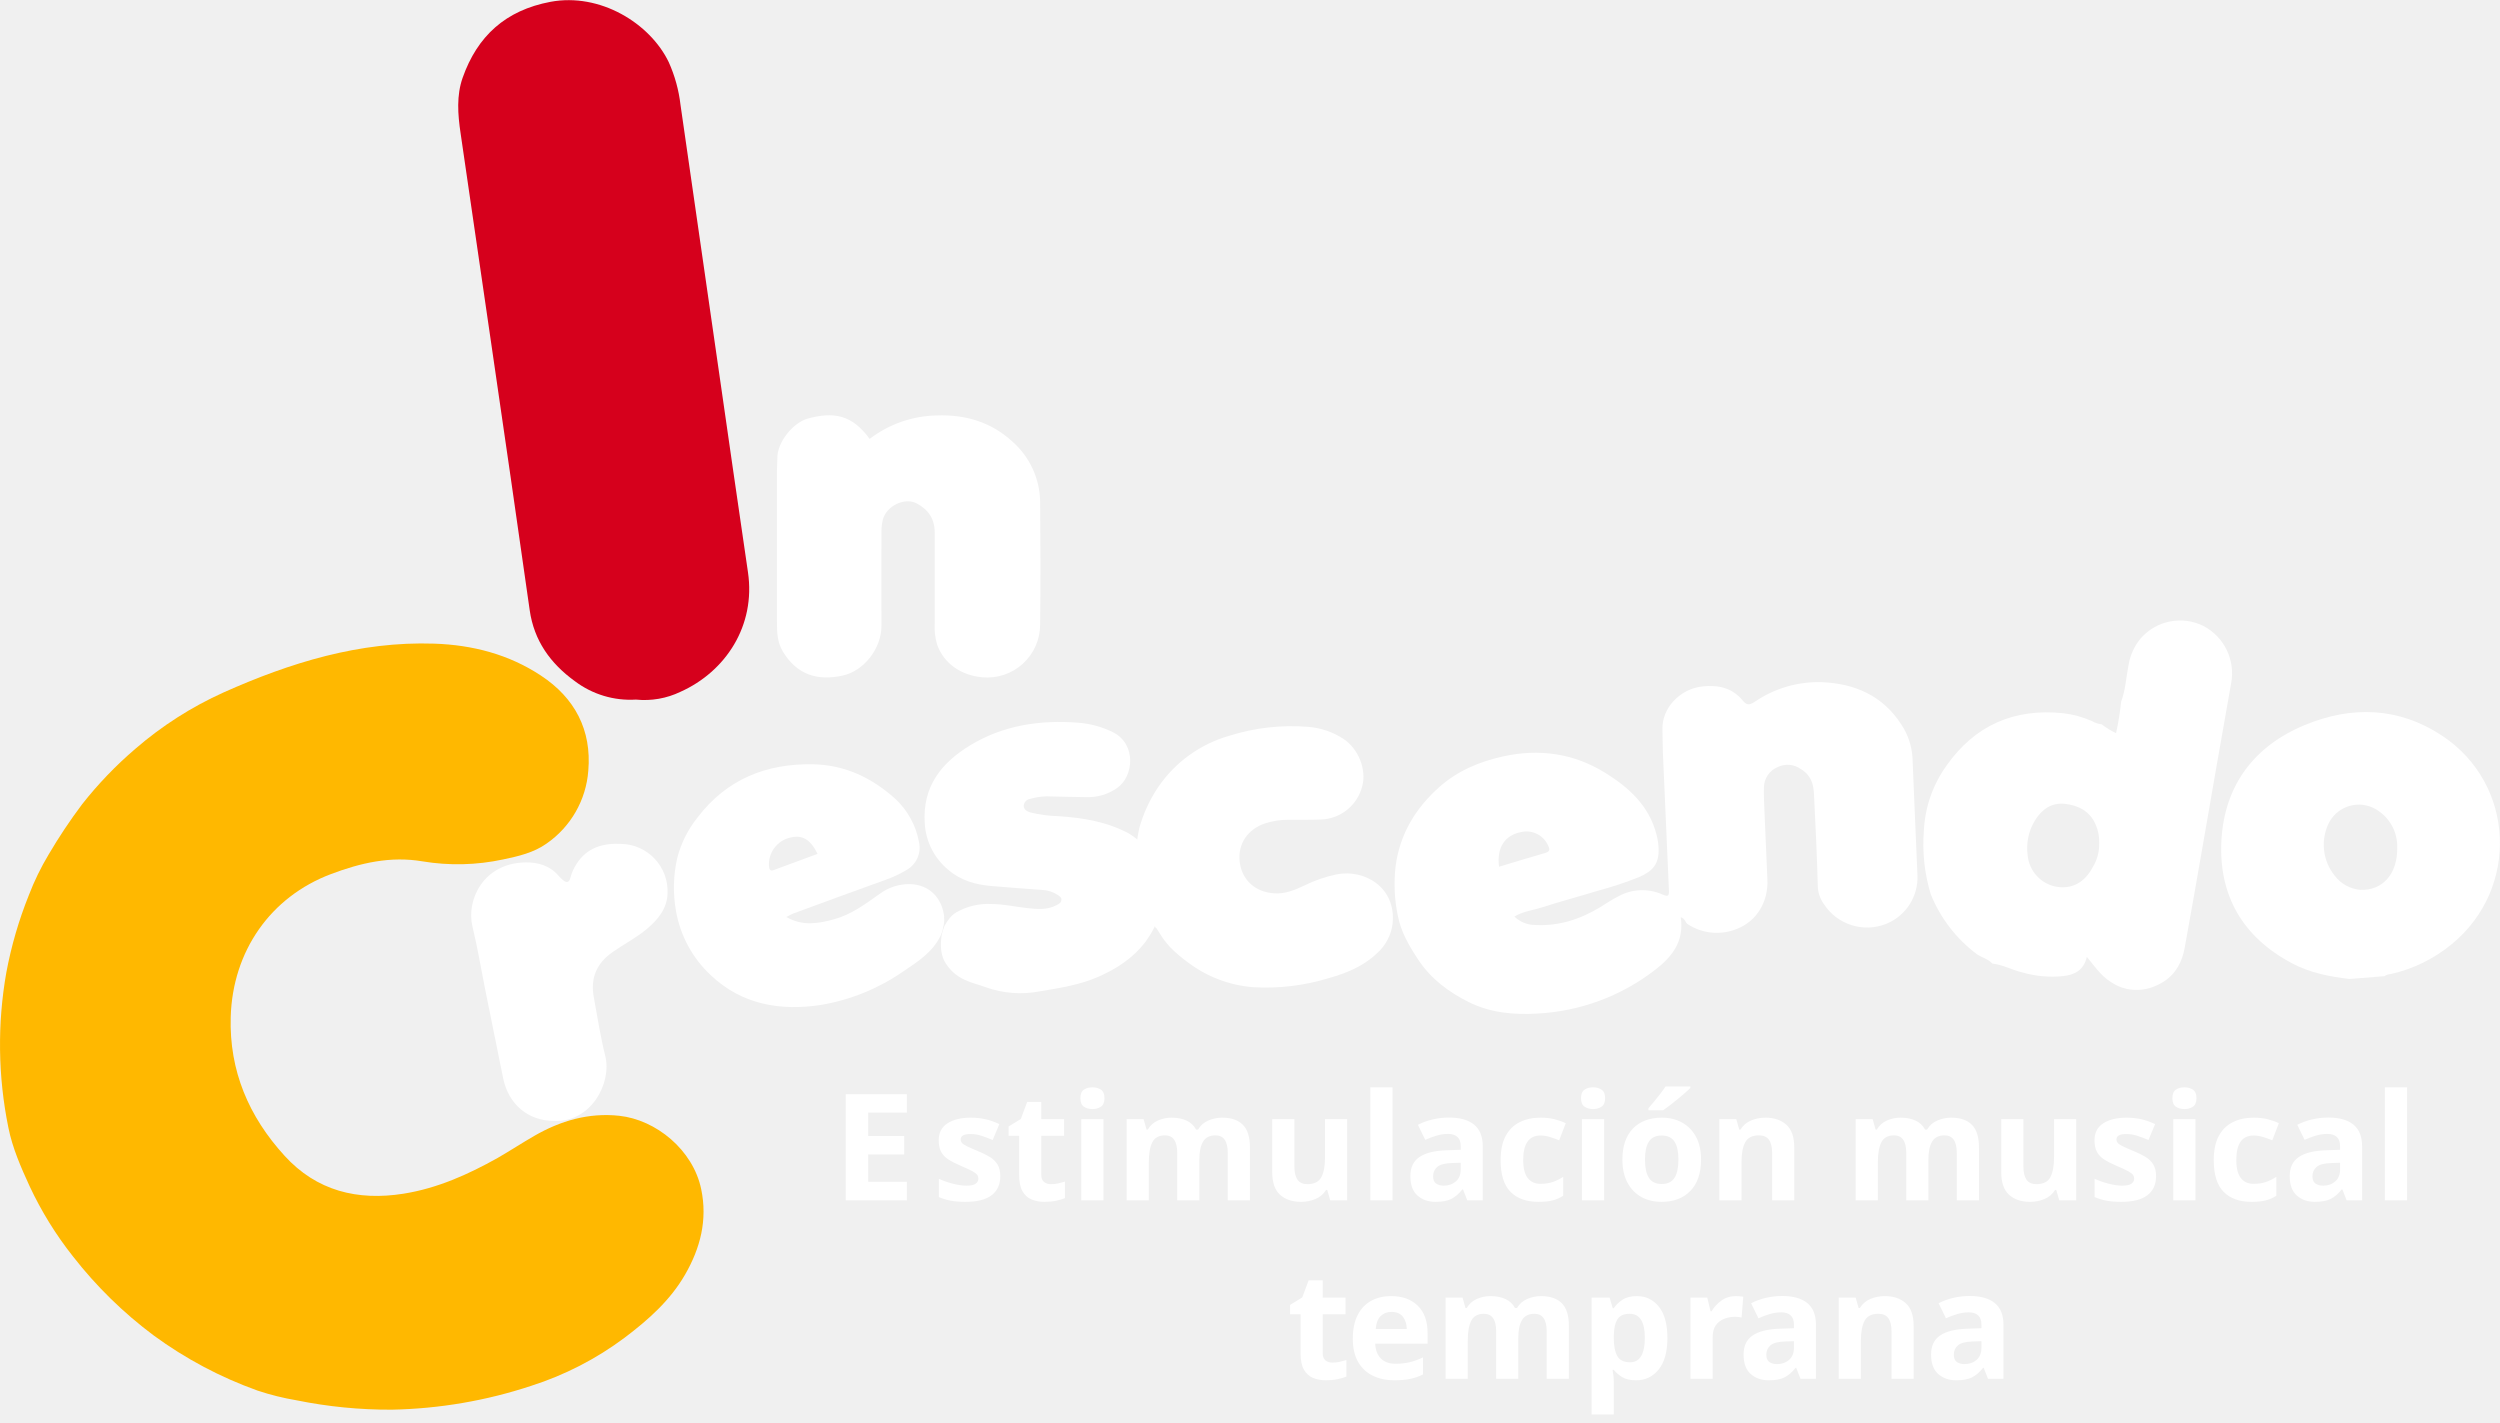
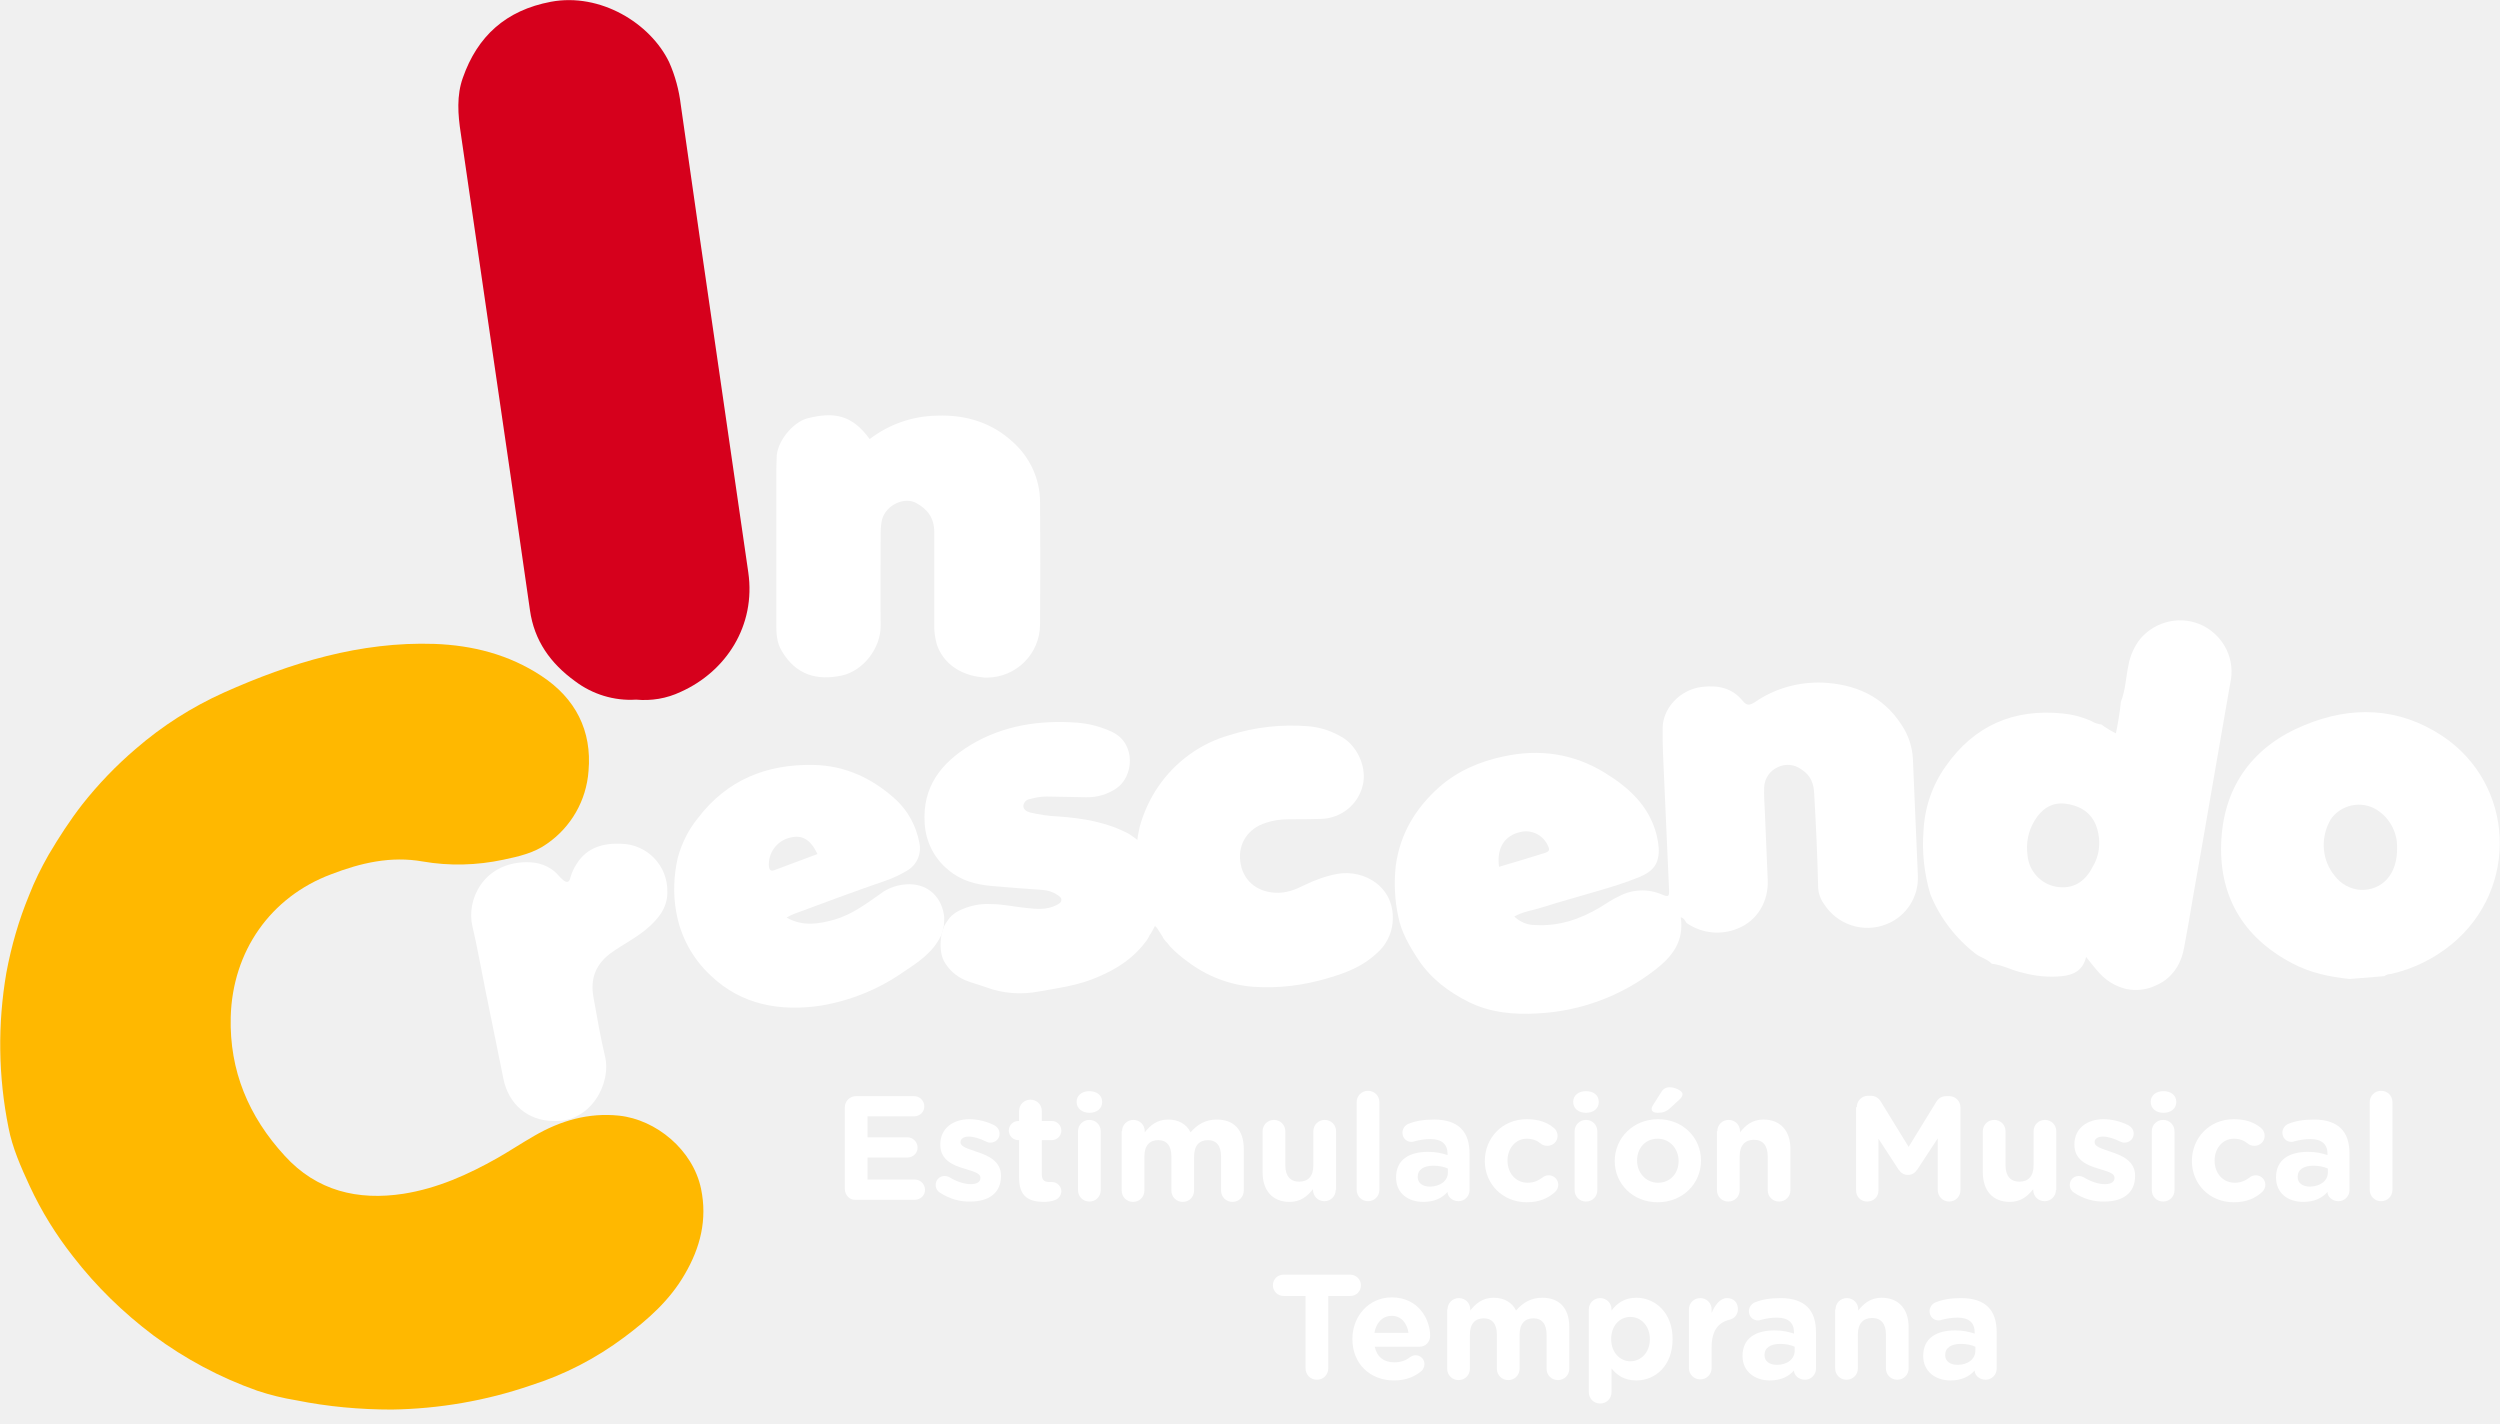
- <svg xmlns="http://www.w3.org/2000/svg" viewBox="0 0 704.31 400.88">
-   <defs>
-     <style>.cls-1{font-size:41.89px;font-family:GothamRounded-Bold, Gotham Rounded;font-weight:700;}.cls-1,.cls-5{fill:#fff;}.cls-2{letter-spacing:-0.01em;}.cls-3{letter-spacing:-0.02em;}.cls-4{letter-spacing:-0.02em;}.cls-6{fill:#d6001c;}.cls-7{fill:#ffb800;}</style>
-   </defs>
-   <g id="Capa_2" data-name="Capa 2">
-     <g id="Capa_1-2" data-name="Capa 1">
-       <text class="cls-1" transform="translate(234.5 338.17)">E<tspan class="cls-2" x="28.07" y="0">s</tspan>
-         <tspan x="48.68" y="0">timulación musical </tspan>
-         <tspan class="cls-3" x="127.97" y="50.27">t</tspan>
-         <tspan x="144.73" y="50.27">emp</tspan>
-         <tspan class="cls-4" x="238.48" y="50.27">r</tspan>
-         <tspan x="254.94" y="50.27">ana</tspan>
-       </text>
-       <path class="cls-5" d="M392.33,260.2a13.31,13.31,0,0,1-4.48,8.43c-3.83,3.64-8.59,5.55-13.53,6.94a60.5,60.5,0,0,1-21.25,2.55,35,35,0,0,1-18.41-7,38.31,38.31,0,0,1-5-4.27h0a.81.81,0,0,1-.09-.1l-.34-.39c-.24-.28-.51-.58-.77-.92-.13-.17-.26-.34-.41-.52,0,0,0,0,0,0a3.27,3.27,0,0,1-.28-.37c-.08-.12-.17-.24-.25-.37-.58-.86-1.12-1.74-1.8-2.79,0,0-.05,0-.08.07a37.28,37.28,0,0,1-4.7-28,.25.25,0,0,1,0-.08h0a39.6,39.6,0,0,1,5.33-11.61,36.26,36.26,0,0,1,20.06-14.49,58.17,58.17,0,0,1,22.19-2.51,21.14,21.14,0,0,1,10,3.42c4.24,2.82,6.5,8.66,5.26,13.28a12.42,12.42,0,0,1-11.63,9.41c-3.05.12-6.12.06-9.18.07a20.94,20.94,0,0,0-6.51,1c-4.95,1.62-7.79,5.81-7.21,10.82.61,5.18,4.41,8.59,9.79,8.91,3.07.18,5.78-.95,8.42-2.21a38.67,38.67,0,0,1,9.09-3.14C384.42,244.78,393.38,250,392.33,260.2Z" />
-       <path class="cls-5" d="M325.41,260.83a23.49,23.49,0,0,1-1.2,2.24c-.18.27-.36.53-.52.8a1,1,0,0,1-.11.17,1.44,1.44,0,0,0-.12.17,12.3,12.3,0,0,1-.86,1.27c-3.44,4.45-7.93,7.37-13,9.63-5.33,2.38-11.11,3.24-16.75,4.19a28.94,28.94,0,0,1-15.11-1.16c-1.93-.74-4-1.16-5.85-2.05a12.21,12.21,0,0,1-5.88-5.42c-1-2.05-1.12-4.47-.72-7.28a20.67,20.67,0,0,1,.78-2.51,15.72,15.72,0,0,1,1.54-2.31,7.5,7.5,0,0,1,2.56-1.95,18,18,0,0,1,9.11-1.94c3.38,0,6.68.77,10,1.14,2.82.3,5.64.63,8.36-.81.71-.38,1.26-.61,1.38-1.44s-.69-1.2-1.27-1.58a8.45,8.45,0,0,0-4.13-1.27c-4.74-.32-9.49-.72-14.22-1.1-4.48-.36-8.71-1.53-12.17-4.51A18.24,18.24,0,0,1,260.53,232c-.72-10.38,4.67-17.13,12.92-22.1,9.29-5.6,19.59-7.12,30.24-6.3a26.59,26.59,0,0,1,9.92,2.72c6.58,3.32,5.86,12.49,1,15.75a14.19,14.19,0,0,1-8.61,2.5c-3.7-.08-7.4-.09-11.1-.22a17.69,17.69,0,0,0-4.65.71A2.13,2.13,0,0,0,288.4,227c0,1.07.94,1.6,1.86,1.88a35.81,35.81,0,0,0,7.84,1.05c7,.47,13.79,1.56,20,4.92h0s0,0,0,0a20.26,20.26,0,0,1,2.36,1.7,19.93,19.93,0,0,1,6,8.44A20.65,20.65,0,0,1,325.41,260.83Z" />
-       <path class="cls-5" d="M473.51,258.41c1,6.76-2.37,11.09-7.23,14.82a59.15,59.15,0,0,1-33.08,12.31c-6.69.41-13.33-.19-19.44-3.24-5.64-2.82-10.62-6.52-14.18-11.89-2.53-3.81-4.88-7.85-5.74-12.26a43.67,43.67,0,0,1-.66-14.14c1.2-9.07,5.61-16.28,12.23-22.21,5.16-4.63,11.46-7.27,18.21-8.74,10.09-2.19,19.72-.81,28.5,4.6,6.73,4.14,12.48,9.32,14.56,17.47a19.15,19.15,0,0,1,.58,3.73c.23,4.63-1.72,6.57-5.5,8.24a101.79,101.79,0,0,1-11.3,3.76c-5.41,1.65-10.87,3.11-16.26,4.83-2.48.79-5.14,1.06-7.56,2.53a8.47,8.47,0,0,0,5.8,2.37c6.68.37,12.71-1.59,18.35-5,1.75-1.06,3.45-2.26,5.28-3.14a13.87,13.87,0,0,1,12.09-.53c1.87.81,2.12.61,2-1.49q-.84-19.16-1.68-38.31c-.09-2.21-.07-4.43-.13-6.65-.18-6,4.94-11.39,11.23-12.08,4.45-.49,8.43.34,11.42,4,1.09,1.32,1.84,1.3,3.37.31a31.77,31.77,0,0,1,18.85-5.52c9.32.39,17.19,3.79,22.42,11.92a19,19,0,0,1,3.16,9.46c.5,11,.87,22,1.39,32.93a14.11,14.11,0,0,1-8.69,13.74,14.53,14.53,0,0,1-17.76-5.66,9,9,0,0,1-1.62-4.91c-.24-8.66-.64-17.32-1.08-26-.14-2.84-.87-5.32-3.71-7a6.35,6.35,0,0,0-6.5-.56,6.27,6.27,0,0,0-3.89,5.7c-.06,2.32.06,4.64.16,7,.26,6.34.52,12.67.82,19,.29,6.08-2.88,11.62-8.48,13.85a15,15,0,0,1-14.08-1.36C474.73,259.77,474.78,258.81,473.51,258.41Zm-51.19-14.23c4.47-1.34,8.69-2.65,12.93-3.86,1.21-.35,1.54-.79.94-2a6.68,6.68,0,0,0-7.78-3.88C423.9,235.36,421.62,238.83,422.32,244.18Z" />
-       <path class="cls-6" d="M179.16,197.09a25.9,25.9,0,0,1-17.2-5.18c-6.9-5-11.5-11.39-12.73-20q-5.35-37.62-10.85-75.21-4.29-29.61-8.63-59.22c-.78-5.25-1.17-10.6.59-15.58,4.13-11.71,12.07-19,24.77-21.39,13.92-2.59,28,6,33.29,17a40.84,40.84,0,0,1,3.32,12.07q5.31,37.14,10.7,74.27c2.76,19.12,5.48,38.24,8.3,57.35,2.22,15.08-6.3,28-19,33.69A23.4,23.4,0,0,1,179.16,197.09Z" />
-       <path class="cls-5" d="M245,123.65a32.09,32.09,0,0,1,19-6.61c8-.28,15.26,1.88,21.19,7.34a23,23,0,0,1,7.84,17c.11,11.51.14,23,0,34.54a14.91,14.91,0,0,1-16.32,14.89c-6-.55-10.88-3.95-12.72-9.28a17.74,17.74,0,0,1-.66-5.87c0-8.55,0-17.11,0-25.66,0-3.85-1.82-6.44-5.07-8.18s-8.45.53-9.55,4.59a15.64,15.64,0,0,0-.38,4.09c0,8.55-.07,17.11,0,25.66.07,6.57-5,12.88-10.94,14.17-7,1.53-12.85-.14-16.86-6.81-1.55-2.59-1.64-5.32-1.64-8.14q0-21.54,0-43.09c0-1,.13-2.11.11-3.16-.11-4.53,4.41-10,8.5-11.19C235,115.88,240.13,116.93,245,123.65Z" />
-       <path class="cls-7" d="M110.41,397.14a131.49,131.49,0,0,1-26.86-2.64,72.77,72.77,0,0,1-11-2.74,115.05,115.05,0,0,1-29.32-15.58A119,119,0,0,1,20.59,354,100.19,100.19,0,0,1,8.36,334.22c-2.46-5.35-4.86-10.83-6-16.55A117,117,0,0,1,1.78,274a115,115,0,0,1,6.36-21.84,72.69,72.69,0,0,1,5.53-11.37,150.68,150.68,0,0,1,9.47-14.22,110.15,110.15,0,0,1,15-15.62A102.06,102.06,0,0,1,63,195.07c18.85-8.42,38.36-14.44,59.33-13.74,10.76.36,21,3,30.07,9,9.58,6.31,14.31,15.37,13.34,26.79A27.44,27.44,0,0,1,154,237.64c-3.63,2.59-8,3.6-12.28,4.49a60.73,60.73,0,0,1-22.68.54c-9-1.55-17.5.45-25.75,3.56C76.17,252.66,65.54,268,65,286.49c-.45,15.18,5.11,28.11,15.18,39.13,9,9.89,20.56,12.73,33.51,10.67,9.53-1.52,18.18-5.4,26.51-10.07,3.49-2,6.83-4.21,10.31-6.21,7.4-4.27,15.32-6.59,23.93-5.67,10.39,1.12,20.78,9.6,23.1,20.65,1.83,8.71-.24,16.65-4.55,24.12-4.2,7.27-10.34,12.71-17,17.74a89.43,89.43,0,0,1-26.36,13.58A133.19,133.19,0,0,1,110.41,397.14Z" />
-       <path class="cls-5" d="M216.64,244a7.73,7.73,0,0,1,5.86-8c3.44-.91,5.81.41,7.82,4.56-4.13,1.52-8.22,3.05-12.33,4.55C217,245.53,216.7,244.94,216.64,244ZM266,258.28c-.61-5.43-4.29-9.11-9.74-9.21a14,14,0,0,0-8.43,2.75c-4,2.84-8,5.84-12.88,7.17-4.42,1.2-8.81,2-13.42-.65.92-.45,1.46-.8,2-1,8.63-3.17,17.25-6.35,25.89-9.45a32.58,32.58,0,0,0,6-2.81,7.19,7.19,0,0,0,3.48-7.85,21.94,21.94,0,0,0-6.7-12.2c-6.52-5.87-14.1-9.5-23-9.71-13.26-.29-24.48,4.19-32.7,15a30.36,30.36,0,0,0-5.69,11.33,37.48,37.48,0,0,0-.35,15.08,32.24,32.24,0,0,0,9.78,18c8.73,8.32,19.69,10.12,31,8.39a57.42,57.42,0,0,0,23.11-9.37c4.07-2.74,8.44-5.46,10.72-10.31a9.54,9.54,0,0,0,.5-1.51c.11-.42.15-.64.29-1.33a7.68,7.68,0,0,0,.1-2.29" />
-       <path class="cls-5" d="M156,315.78c-7.18,0-12.76-4.68-14.25-12-1.72-8.36-3.39-16.74-5.08-25.11-1.18-5.89-2.16-11.83-3.57-17.66-1.79-7.35,3-17.84,14.9-18.05,3.5-.06,6.89.87,9.35,3.75a13.15,13.15,0,0,0,1.12,1.12c1.11,1,1.88.86,2.24-.59a13,13,0,0,1,1.78-3.95c2.92-4.55,7.5-5.8,12.45-5.55a13.35,13.35,0,0,1,13.12,14c-.14,4.2-2.59,7.19-5.63,9.8s-6.6,4.4-9.85,6.68c-4.63,3.25-6.27,7.43-5.28,12.81s1.86,11,3.21,16.42C172.45,305.18,166.44,316.34,156,315.78Z" />
-       <path class="cls-5" d="M661.93,275.8c-5.58-.65-11-1.69-16.09-4.35-14.08-7.42-20.92-19.31-20-34.93.93-15.36,9.25-26.36,23.43-32.24,13.24-5.49,26.45-5.12,38.75,3,20.55,13.6,21.84,43,2.69,58.72a41.26,41.26,0,0,1-17.19,8.42,3.66,3.66,0,0,0-1.78.59Zm13.42-37.1a12,12,0,0,0-4.94-10,9.51,9.51,0,0,0-14.18,2.88,13.86,13.86,0,0,0,1.5,15.11,10.08,10.08,0,0,0,7.28,4C671.18,250.92,675.52,246.25,675.35,238.7Z" />
-       <path class="cls-5" d="M620.74,176.34a14.75,14.75,0,0,0-17.62,3.47,15.72,15.72,0,0,0-3.48,7.68c-.67,3.41-.83,6.91-2.06,10.2a82.67,82.67,0,0,1-1.43,8.87,23.2,23.2,0,0,1-4.08-2.51,6.74,6.74,0,0,1-2.69-.89,27.82,27.82,0,0,0-8.15-2.23c-13.81-1.44-24.9,3.42-32.89,14.82A34.14,34.14,0,0,0,542,234a48.57,48.57,0,0,0,1.94,17.93,39.57,39.57,0,0,0,12.94,16.85c1.41,1,3.21,1.35,4.42,2.68,3,.33,5.69,1.88,8.61,2.54a30,30,0,0,0,11.23,1c3.25-.32,5.88-1.61,6.78-5.42,1.4,1.7,2.52,3.21,3.8,4.59a16.17,16.17,0,0,0,4.18,3.22,14.39,14.39,0,0,0,1.94.84c.44.14.89.26,1.32.37a13.26,13.26,0,0,0,8.46-1,18.36,18.36,0,0,0,1.87-1c3.54-2.26,5.29-5.66,6-9.64.86-4.71,1.69-9.43,2.53-14.16s1.66-9.44,2.48-14.17q2-11.53,4-23.05t4.05-23A15.06,15.06,0,0,0,620.74,176.34ZM579.25,249.8a9.92,9.92,0,0,1-8-8.75,14.9,14.9,0,0,1,2.1-10c1.94-3.09,4.65-5,8.42-4.58s7.07,2.08,8.67,5.94a11.89,11.89,0,0,1,.95,5.25,12.15,12.15,0,0,1-1.81,6.63C587.27,248.68,583.65,250.58,579.25,249.8Z" />
+ <svg xmlns="http://www.w3.org/2000/svg" version="1.1" id="Capa_1" x="0px" y="0px" viewBox="0 0 704.3 400.9" style="enable-background:new 0 0 704.3 400.9;" xml:space="preserve">
+   <style type="text/css">
+ 	.st0{enable-background:new    ;}
+ 	.st1{fill:#FFFFFF;}
+ 	.st2{fill:#D6001C;}
+ 	.st3{fill:#FFB800;}
+ </style>
+   <g id="Capa_2_1_">
+     <g id="Capa_1-2">
+       <g class="st0">
+         <path class="st1" d="M238,334.9v-22.9c0-1.8,1.4-3.2,3.2-3.2h16.3c1.6,0,2.9,1.3,2.9,2.9s-1.3,2.8-2.9,2.8h-13.1v5.9h11.2     c1.6,0,2.9,1.3,2.9,2.9c0,1.6-1.3,2.8-2.9,2.8h-11.2v6.2h13.3c1.6,0,2.9,1.3,2.9,2.9c0,1.6-1.3,2.8-2.9,2.8h-16.5     C239.4,338.2,238,336.7,238,334.9z" />
+       </g>
+       <g class="st0">
+         <path class="st1" d="M264.8,336c-0.7-0.4-1.2-1.2-1.2-2.2c0-1.4,1.1-2.5,2.5-2.5c0.5,0,0.9,0.1,1.3,0.3c2.1,1.3,4.3,2,6.1,2     c1.8,0,2.7-0.7,2.7-1.7v-0.1c0-1.4-2.2-1.8-4.6-2.6c-3.1-0.9-6.7-2.4-6.7-6.7v-0.1c0-4.6,3.7-7.1,8.2-7.1c2.3,0,4.8,0.6,7,1.7     c0.9,0.5,1.5,1.3,1.5,2.4c0,1.4-1.1,2.5-2.6,2.5c-0.5,0-0.8-0.1-1.2-0.3c-1.8-0.9-3.5-1.4-4.9-1.4c-1.5,0-2.3,0.7-2.3,1.5v0.1     c0,1.3,2.1,1.8,4.6,2.7c3.1,1,6.8,2.6,6.8,6.7v0.1c0,5-3.7,7.2-8.6,7.2C270.5,338.6,267.6,337.8,264.8,336z" />
+       </g>
+       <g class="st0">
+         <path class="st1" d="M287.1,331.8v-10.6h-0.2c-1.5,0-2.7-1.2-2.7-2.7c0-1.5,1.2-2.7,2.7-2.7h0.2v-2.8c0-1.8,1.4-3.2,3.2-3.2     s3.2,1.4,3.2,3.2v2.8h2.8c1.5,0,2.7,1.2,2.7,2.7c0,1.5-1.2,2.7-2.7,2.7h-2.8v9.6c0,1.5,0.6,2.2,2.1,2.2c0.2,0,0.6,0,0.8,0     c1.4,0,2.6,1.2,2.6,2.6c0,1.1-0.8,2.1-1.6,2.4c-1.2,0.5-2.3,0.6-3.6,0.6C289.7,338.5,287.1,337,287.1,331.8z" />
+         <path class="st1" d="M303.3,310.4c0-1.8,1.5-3,3.6-3c2,0,3.6,1.1,3.6,3v0.1c0,1.8-1.5,3-3.6,3     C304.9,313.5,303.3,312.3,303.3,310.4L303.3,310.4z M303.7,318.7c0-1.8,1.4-3.2,3.2-3.2s3.2,1.4,3.2,3.2v16.6     c0,1.8-1.4,3.2-3.2,3.2s-3.2-1.4-3.2-3.2V318.7z" />
+         <path class="st1" d="M316.1,318.7c0-1.8,1.4-3.2,3.2-3.2c1.8,0,3.2,1.4,3.2,3.2v0.3c1.5-1.9,3.4-3.6,6.6-3.6     c2.9,0,5.2,1.3,6.3,3.6c2-2.3,4.3-3.6,7.4-3.6c4.7,0,7.6,2.8,7.6,8.3v11.7c0,1.8-1.4,3.2-3.2,3.2s-3.2-1.4-3.2-3.2v-9.6     c0-3-1.3-4.6-3.7-4.6c-2.4,0-3.9,1.5-3.9,4.6v9.6c0,1.8-1.4,3.2-3.2,3.2c-1.8,0-3.2-1.4-3.2-3.2v-9.6c0-3-1.3-4.6-3.7-4.6     c-2.4,0-3.9,1.5-3.9,4.6v9.6c0,1.8-1.4,3.2-3.2,3.2c-1.8,0-3.2-1.4-3.2-3.2V318.7z" />
+         <path class="st1" d="M376.3,335.2c0,1.8-1.4,3.2-3.2,3.2c-1.8,0-3.2-1.4-3.2-3.2V335c-1.5,1.9-3.4,3.6-6.6,3.6     c-4.8,0-7.6-3.2-7.6-8.3v-11.6c0-1.8,1.4-3.2,3.2-3.2c1.8,0,3.2,1.4,3.2,3.2v9.6c0,3,1.4,4.6,3.9,4.6s4-1.5,4-4.6v-9.6     c0-1.8,1.4-3.2,3.2-3.2c1.8,0,3.2,1.4,3.2,3.2V335.2z" />
+         <path class="st1" d="M382.2,310.5c0-1.8,1.4-3.2,3.2-3.2c1.8,0,3.2,1.4,3.2,3.2v24.7c0,1.8-1.4,3.2-3.2,3.2     c-1.8,0-3.2-1.4-3.2-3.2V310.5z" />
+         <path class="st1" d="M393.3,331.7L393.3,331.7c0-5,3.7-7.2,9-7.2c2.3,0,3.9,0.4,5.5,0.9V325c0-2.6-1.6-4.1-4.8-4.1     c-1.8,0-3.2,0.3-4.4,0.6c-0.4,0.1-0.6,0.2-0.9,0.2c-1.5,0-2.6-1.1-2.6-2.6c0-1.1,0.7-2.1,1.7-2.5c2-0.8,4.2-1.2,7.2-1.2     c3.5,0,6,0.9,7.6,2.5c1.7,1.7,2.4,4.1,2.4,7.2v10.2c0,1.7-1.4,3.1-3.1,3.1c-1.8,0-3.1-1.3-3.1-2.6v0c-1.5,1.7-3.7,2.8-6.8,2.8     C396.7,338.6,393.3,336.2,393.3,331.7z M407.9,330.3v-1.1c-1.1-0.5-2.5-0.8-4.1-0.8c-2.7,0-4.4,1.1-4.4,3.1v0.1     c0,1.7,1.4,2.7,3.5,2.7C405.9,334.2,407.9,332.6,407.9,330.3z" />
+         <path class="st1" d="M418.3,327.1L418.3,327.1c0-6.5,4.9-11.8,11.8-11.8c3.4,0,5.8,0.9,7.7,2.5c0.4,0.3,1,1.1,1,2.2     c0,1.6-1.3,2.8-2.9,2.8c-0.8,0-1.5-0.3-1.8-0.6c-1.1-0.9-2.3-1.4-4-1.4c-3.2,0-5.4,2.8-5.4,6.1v0.1c0,3.4,2.2,6.2,5.7,6.2     c1.7,0,3-0.6,4.2-1.5c0.3-0.3,1-0.6,1.7-0.6c1.5,0,2.7,1.2,2.7,2.7c0,0.8-0.4,1.5-0.9,2c-1.9,1.7-4.3,2.9-8,2.9     C423.3,338.7,418.3,333.5,418.3,327.1z" />
+         <path class="st1" d="M443.2,310.4c0-1.8,1.5-3,3.6-3s3.6,1.1,3.6,3v0.1c0,1.8-1.5,3-3.6,3S443.2,312.3,443.2,310.4L443.2,310.4z      M443.6,318.7c0-1.8,1.4-3.2,3.2-3.2c1.8,0,3.2,1.4,3.2,3.2v16.6c0,1.8-1.4,3.2-3.2,3.2c-1.8,0-3.2-1.4-3.2-3.2V318.7z" />
+         <path class="st1" d="M454.9,327.1L454.9,327.1c0-6.5,5.2-11.8,12.2-11.8c7,0,12.1,5.2,12.1,11.6v0.1c0,6.5-5.2,11.7-12.2,11.7     C460,338.7,454.9,333.5,454.9,327.1z M472.9,327.1L472.9,327.1c0-3.4-2.4-6.3-5.9-6.3c-3.6,0-5.8,2.8-5.8,6.1v0.1     c0,3.3,2.4,6.2,5.9,6.2C470.7,333.2,472.9,330.4,472.9,327.1z M465.3,312.4c0-0.4,0.2-0.8,0.4-1.1l2.3-3.6     c0.5-0.9,1.3-1.4,2.4-1.4c1.5,0,3.6,1,3.6,1.9c0,0.6-0.3,1-0.8,1.5l-2.6,2.4c-1.2,1.1-2.2,1.4-3.6,1.4     C465.9,313.5,465.3,313.1,465.3,312.4z" />
+         <path class="st1" d="M483.8,318.7c0-1.8,1.4-3.2,3.2-3.2s3.2,1.4,3.2,3.2v0.3c1.5-1.9,3.4-3.6,6.6-3.6c4.8,0,7.6,3.2,7.6,8.3     v11.6c0,1.8-1.4,3.2-3.2,3.2s-3.2-1.4-3.2-3.2v-9.6c0-3-1.4-4.6-3.9-4.6c-2.4,0-4,1.5-4,4.6v9.6c0,1.8-1.4,3.2-3.2,3.2     s-3.2-1.4-3.2-3.2V318.7z" />
+         <path class="st1" d="M523.1,311.9c0-1.8,1.4-3.2,3.2-3.2h0.7c1.4,0,2.3,0.7,2.9,1.7l7.8,12.7l7.8-12.7c0.7-1.1,1.6-1.6,2.9-1.6     h0.7c1.8,0,3.2,1.4,3.2,3.2v23.3c0,1.8-1.4,3.2-3.2,3.2c-1.8,0-3.2-1.5-3.2-3.2v-14.6l-5.7,8.7c-0.7,1-1.5,1.6-2.7,1.6     c-1.2,0-2-0.6-2.7-1.6l-5.6-8.6v14.6c0,1.8-1.4,3.1-3.2,3.1c-1.8,0-3.1-1.4-3.1-3.1V311.9z" />
+         <path class="st1" d="M579.2,335.2c0,1.8-1.4,3.2-3.2,3.2c-1.8,0-3.2-1.4-3.2-3.2V335c-1.5,1.9-3.4,3.6-6.6,3.6     c-4.8,0-7.6-3.2-7.6-8.3v-11.6c0-1.8,1.4-3.2,3.2-3.2c1.8,0,3.2,1.4,3.2,3.2v9.6c0,3,1.4,4.6,3.9,4.6s4-1.5,4-4.6v-9.6     c0-1.8,1.4-3.2,3.2-3.2c1.8,0,3.2,1.4,3.2,3.2V335.2z" />
+         <path class="st1" d="M584.3,336c-0.7-0.4-1.2-1.2-1.2-2.2c0-1.4,1.1-2.5,2.5-2.5c0.5,0,0.9,0.1,1.3,0.3c2.1,1.3,4.3,2,6.1,2     c1.8,0,2.7-0.7,2.7-1.7v-0.1c0-1.4-2.2-1.8-4.6-2.6c-3.1-0.9-6.7-2.4-6.7-6.7v-0.1c0-4.6,3.7-7.1,8.2-7.1c2.3,0,4.8,0.6,7,1.7     c0.9,0.5,1.5,1.3,1.5,2.4c0,1.4-1.1,2.5-2.6,2.5c-0.5,0-0.8-0.1-1.2-0.3c-1.8-0.9-3.5-1.4-4.9-1.4c-1.5,0-2.3,0.7-2.3,1.5v0.1     c0,1.3,2.1,1.8,4.6,2.7c3.1,1,6.8,2.6,6.8,6.7v0.1c0,5-3.7,7.2-8.6,7.2C590,338.6,587,337.8,584.3,336z" />
+         <path class="st1" d="M605.9,310.4c0-1.8,1.5-3,3.6-3c2,0,3.6,1.1,3.6,3v0.1c0,1.8-1.5,3-3.6,3     C607.4,313.5,605.9,312.3,605.9,310.4L605.9,310.4z M606.2,318.7c0-1.8,1.4-3.2,3.2-3.2c1.8,0,3.2,1.4,3.2,3.2v16.6     c0,1.8-1.4,3.2-3.2,3.2c-1.8,0-3.2-1.4-3.2-3.2V318.7z" />
+         <path class="st1" d="M617.5,327.1L617.5,327.1c0-6.5,4.9-11.8,11.8-11.8c3.4,0,5.8,0.9,7.7,2.5c0.4,0.3,1,1.1,1,2.2     c0,1.6-1.3,2.8-2.9,2.8c-0.8,0-1.5-0.3-1.8-0.6c-1.1-0.9-2.3-1.4-4-1.4c-3.2,0-5.4,2.8-5.4,6.1v0.1c0,3.4,2.2,6.2,5.7,6.2     c1.7,0,3-0.6,4.2-1.5c0.3-0.3,1-0.6,1.7-0.6c1.5,0,2.7,1.2,2.7,2.7c0,0.8-0.4,1.5-0.9,2c-1.9,1.7-4.3,2.9-8,2.9     C622.4,338.7,617.5,333.5,617.5,327.1z" />
+         <path class="st1" d="M641.2,331.7L641.2,331.7c0-5,3.7-7.2,9-7.2c2.3,0,3.9,0.4,5.5,0.9V325c0-2.6-1.6-4.1-4.8-4.1     c-1.8,0-3.2,0.3-4.4,0.6c-0.4,0.1-0.6,0.2-0.9,0.2c-1.5,0-2.6-1.1-2.6-2.6c0-1.1,0.7-2.1,1.7-2.5c2-0.8,4.2-1.2,7.2-1.2     c3.5,0,6,0.9,7.6,2.5c1.7,1.7,2.4,4.1,2.4,7.2v10.2c0,1.7-1.4,3.1-3.1,3.1c-1.8,0-3.1-1.3-3.1-2.6v0c-1.5,1.7-3.7,2.8-6.8,2.8     C644.6,338.6,641.2,336.2,641.2,331.7z M655.8,330.3v-1.1c-1.1-0.5-2.5-0.8-4.1-0.8c-2.7,0-4.4,1.1-4.4,3.1v0.1     c0,1.7,1.4,2.7,3.5,2.7C653.8,334.2,655.8,332.6,655.8,330.3z" />
+         <path class="st1" d="M667.6,310.5c0-1.8,1.4-3.2,3.2-3.2c1.8,0,3.2,1.4,3.2,3.2v24.7c0,1.8-1.4,3.2-3.2,3.2     c-1.8,0-3.2-1.4-3.2-3.2V310.5z" />
+       </g>
+       <g class="st0">
+         <path class="st1" d="M367.8,365.1h-6.2c-1.6,0-3-1.3-3-3s1.3-3,3-3h18.8c1.6,0,3,1.3,3,3s-1.3,3-3,3h-6.2v20.4     c0,1.8-1.4,3.2-3.2,3.2s-3.2-1.4-3.2-3.2V365.1z" />
+       </g>
+       <g class="st0">
+         <path class="st1" d="M392.7,388.9c-6.7,0-11.7-4.7-11.7-11.6v-0.1c0-6.4,4.6-11.7,11.1-11.7c7.5,0,10.8,6.2,10.8,10.8     c0,1.8-1.3,3.1-3,3.1h-12.6c0.6,2.9,2.6,4.4,5.5,4.4c1.8,0,3.2-0.5,4.5-1.5c0.5-0.3,0.9-0.5,1.5-0.5c1.4,0,2.5,1.1,2.5,2.5     c0,0.8-0.4,1.5-0.8,1.9C398.5,387.9,396,388.9,392.7,388.9z M396.8,375.5c-0.4-2.8-2.1-4.8-4.7-4.8c-2.6,0-4.4,1.9-4.9,4.8H396.8     z" />
+         <path class="st1" d="M407.8,368.9c0-1.8,1.4-3.2,3.2-3.2c1.8,0,3.2,1.4,3.2,3.2v0.3c1.5-1.9,3.4-3.6,6.6-3.6     c2.9,0,5.2,1.3,6.3,3.6c2-2.3,4.3-3.6,7.4-3.6c4.7,0,7.6,2.8,7.6,8.3v11.7c0,1.8-1.4,3.2-3.2,3.2c-1.8,0-3.2-1.4-3.2-3.2v-9.6     c0-3-1.3-4.6-3.7-4.6c-2.4,0-3.9,1.5-3.9,4.6v9.6c0,1.8-1.4,3.2-3.2,3.2s-3.2-1.4-3.2-3.2v-9.6c0-3-1.3-4.6-3.7-4.6     c-2.4,0-3.9,1.5-3.9,4.6v9.6c0,1.8-1.4,3.2-3.2,3.2c-1.8,0-3.2-1.4-3.2-3.2V368.9z" />
+         <path class="st1" d="M447.6,368.9c0-1.8,1.4-3.2,3.2-3.2c1.8,0,3.2,1.4,3.2,3.2v0.3c1.6-2.1,3.7-3.6,7-3.6     c5.2,0,10.2,4.1,10.2,11.6v0.1c0,7.5-4.9,11.6-10.2,11.6c-3.4,0-5.5-1.5-7-3.4v6.7c0,1.8-1.4,3.2-3.2,3.2c-1.8,0-3.2-1.4-3.2-3.2     V368.9z M464.8,377.3L464.8,377.3c0-3.8-2.5-6.3-5.5-6.3c-3,0-5.4,2.5-5.4,6.2v0.1c0,3.7,2.5,6.2,5.4,6.2     C462.3,383.5,464.8,381,464.8,377.3z" />
+       </g>
+       <g class="st0">
+         <path class="st1" d="M475.8,368.9c0-1.8,1.4-3.2,3.2-3.2c1.8,0,3.2,1.4,3.2,3.2v1c0.9-2.2,2.4-4.2,4.3-4.2c2,0,3.1,1.3,3.1,3.1     c0,1.7-1.1,2.7-2.4,3c-3.2,0.8-5,3.2-5,7.7v5.9c0,1.8-1.4,3.2-3.2,3.2c-1.8,0-3.2-1.4-3.2-3.2V368.9z" />
+       </g>
+       <g class="st0">
+         <path class="st1" d="M490.9,382L490.9,382c0-5,3.7-7.2,9-7.2c2.3,0,3.9,0.4,5.5,0.9v-0.4c0-2.6-1.6-4.1-4.8-4.1     c-1.8,0-3.2,0.3-4.4,0.6c-0.4,0.1-0.6,0.2-0.9,0.2c-1.5,0-2.6-1.1-2.6-2.6c0-1.1,0.7-2.1,1.7-2.5c2-0.8,4.2-1.2,7.2-1.2     c3.5,0,6,0.9,7.6,2.5c1.7,1.7,2.4,4.1,2.4,7.2v10.2c0,1.7-1.4,3.1-3.1,3.1c-1.8,0-3.1-1.3-3.1-2.6v0c-1.5,1.7-3.7,2.8-6.8,2.8     C494.4,388.9,490.9,386.4,490.9,382z M505.6,380.5v-1.1c-1.1-0.5-2.5-0.8-4.1-0.8c-2.7,0-4.4,1.1-4.4,3.1v0.1     c0,1.7,1.4,2.7,3.5,2.7C503.6,384.5,505.6,382.8,505.6,380.5z" />
+         <path class="st1" d="M517.1,368.9c0-1.8,1.4-3.2,3.2-3.2s3.2,1.4,3.2,3.2v0.3c1.5-1.9,3.4-3.6,6.6-3.6c4.8,0,7.6,3.2,7.6,8.3     v11.6c0,1.8-1.4,3.2-3.2,3.2s-3.2-1.4-3.2-3.2v-9.6c0-3-1.4-4.6-3.9-4.6c-2.4,0-4,1.5-4,4.6v9.6c0,1.8-1.4,3.2-3.2,3.2     s-3.2-1.4-3.2-3.2V368.9z" />
+         <path class="st1" d="M541.8,382L541.8,382c0-5,3.7-7.2,9-7.2c2.3,0,3.9,0.4,5.5,0.9v-0.4c0-2.6-1.6-4.1-4.8-4.1     c-1.8,0-3.2,0.3-4.4,0.6c-0.4,0.1-0.6,0.2-0.9,0.2c-1.5,0-2.6-1.1-2.6-2.6c0-1.1,0.7-2.1,1.7-2.5c2-0.8,4.2-1.2,7.2-1.2     c3.5,0,6,0.9,7.6,2.5c1.7,1.7,2.4,4.1,2.4,7.2v10.2c0,1.7-1.4,3.1-3.1,3.1c-1.8,0-3.1-1.3-3.1-2.6v0c-1.5,1.7-3.7,2.8-6.8,2.8     C545.3,388.9,541.8,386.4,541.8,382z M556.5,380.5v-1.1c-1.1-0.5-2.5-0.8-4.1-0.8c-2.7,0-4.4,1.1-4.4,3.1v0.1     c0,1.7,1.4,2.7,3.5,2.7C554.5,384.5,556.5,382.8,556.5,380.5z" />
+       </g>
+       <path class="st1" d="M392.3,260.2c-0.4,3.3-2,6.3-4.5,8.4c-3.8,3.6-8.6,5.5-13.5,6.9c-6.9,2.1-14.1,3-21.2,2.5    c-6.7-0.5-13.1-3-18.4-7c-1.8-1.3-3.5-2.7-5-4.3l0,0c0,0-0.1-0.1-0.1-0.1l-0.3-0.4c-0.2-0.3-0.5-0.6-0.8-0.9    c-0.1-0.2-0.3-0.3-0.4-0.5l0,0c-0.1-0.1-0.2-0.2-0.3-0.4c-0.1-0.1-0.2-0.2-0.2-0.4c-0.6-0.9-1.1-1.7-1.8-2.8c0,0,0,0-0.1,0.1    c-5.2-8.3-6.9-18.4-4.7-28c0,0,0-0.1,0-0.1l0,0c1.1-4.1,2.9-8.1,5.3-11.6c4.8-7,11.9-12.2,20.1-14.5c7.2-2.3,14.7-3.1,22.2-2.5    c3.6,0.3,7,1.5,10,3.4c4.2,2.8,6.5,8.7,5.3,13.3c-1.3,5.4-6.1,9.2-11.6,9.4c-3,0.1-6.1,0.1-9.2,0.1c-2.2,0-4.4,0.3-6.5,1    c-5,1.6-7.8,5.8-7.2,10.8c0.6,5.2,4.4,8.6,9.8,8.9c3.1,0.2,5.8-0.9,8.4-2.2c2.9-1.4,5.9-2.5,9.1-3.1    C384.4,244.8,393.4,250,392.3,260.2z" />
+       <path class="st1" d="M325.4,260.8c-0.4,0.8-0.8,1.5-1.2,2.2c-0.2,0.3-0.4,0.5-0.5,0.8c0,0.1-0.1,0.1-0.1,0.2    c0,0.1-0.1,0.1-0.1,0.2c-0.3,0.4-0.5,0.9-0.9,1.3c-3.4,4.5-7.9,7.4-13,9.6c-5.3,2.4-11.1,3.2-16.8,4.2c-5.1,1-10.3,0.6-15.1-1.2    c-1.9-0.7-4-1.2-5.9-2c-2.5-1.1-4.6-3-5.9-5.4c-1-2-1.1-4.5-0.7-7.3c0.2-0.9,0.5-1.7,0.8-2.5c0.4-0.8,1-1.6,1.5-2.3    c0.7-0.8,1.6-1.5,2.6-2c2.8-1.4,6-2.1,9.1-1.9c3.4,0,6.7,0.8,10,1.1c2.8,0.3,5.6,0.6,8.4-0.8c0.7-0.4,1.3-0.6,1.4-1.4    s-0.7-1.2-1.3-1.6c-1.2-0.8-2.7-1.2-4.1-1.3c-4.7-0.3-9.5-0.7-14.2-1.1c-4.5-0.4-8.7-1.5-12.2-4.5c-4-3.2-6.4-8-6.7-13.1    c-0.7-10.4,4.7-17.1,12.9-22.1c9.3-5.6,19.6-7.1,30.2-6.3c3.5,0.3,6.8,1.2,9.9,2.7c6.6,3.3,5.9,12.5,1,15.8    c-2.5,1.7-5.5,2.6-8.6,2.5c-3.7-0.1-7.4-0.1-11.1-0.2c-1.6,0-3.1,0.3-4.6,0.7c-1,0.1-1.8,0.9-1.9,1.9c0,1.1,0.9,1.6,1.9,1.9    c2.6,0.6,5.2,1,7.8,1.1c7,0.5,13.8,1.6,20,4.9l0,0l0,0c0.8,0.5,1.6,1.1,2.4,1.7c2.7,2.2,4.8,5.1,6,8.4    C328.2,250.2,327.9,255.9,325.4,260.8z" />
+       <path class="st1" d="M473.5,258.4c1,6.8-2.4,11.1-7.2,14.8c-9.5,7.4-21.1,11.7-33.1,12.3c-6.7,0.4-13.3-0.2-19.4-3.2    c-5.6-2.8-10.6-6.5-14.2-11.9c-2.5-3.8-4.9-7.9-5.7-12.3c-1-4.6-1.2-9.4-0.7-14.1c1.2-9.1,5.6-16.3,12.2-22.2    c5.2-4.6,11.5-7.3,18.2-8.7c10.1-2.2,19.7-0.8,28.5,4.6c6.7,4.1,12.5,9.3,14.6,17.5c0.3,1.2,0.5,2.5,0.6,3.7    c0.2,4.6-1.7,6.6-5.5,8.2c-3.7,1.5-7.5,2.7-11.3,3.8c-5.4,1.6-10.9,3.1-16.3,4.8c-2.5,0.8-5.1,1.1-7.6,2.5    c1.6,1.5,3.6,2.4,5.8,2.4c6.7,0.4,12.7-1.6,18.4-5c1.8-1.1,3.5-2.3,5.3-3.1c3.7-2,8.2-2.2,12.1-0.5c1.9,0.8,2.1,0.6,2-1.5    c-0.6-12.8-1.1-25.5-1.7-38.3c-0.1-2.2-0.1-4.4-0.1-6.6c-0.2-6,4.9-11.4,11.2-12.1c4.5-0.5,8.4,0.3,11.4,4    c1.1,1.3,1.8,1.3,3.4,0.3c5.5-3.8,12.1-5.7,18.9-5.5c9.3,0.4,17.2,3.8,22.4,11.9c1.9,2.8,3,6.1,3.2,9.5c0.5,11,0.9,22,1.4,32.9    c0.3,6-3.2,11.5-8.7,13.7c-6.5,2.7-14,0.3-17.8-5.7c-1-1.4-1.6-3.2-1.6-4.9c-0.2-8.7-0.6-17.3-1.1-26c-0.1-2.8-0.9-5.3-3.7-7    c-1.9-1.4-4.4-1.6-6.5-0.6c-2.3,1-3.8,3.2-3.9,5.7c-0.1,2.3,0.1,4.6,0.2,7c0.3,6.3,0.5,12.7,0.8,19c0.3,6.1-2.9,11.6-8.5,13.8    c-4.6,1.9-9.9,1.4-14.1-1.4C474.7,259.8,474.8,258.8,473.5,258.4z M422.3,244.2c4.5-1.3,8.7-2.6,12.9-3.9c1.2-0.4,1.5-0.8,0.9-2    c-1.3-3-4.6-4.7-7.8-3.9C423.9,235.4,421.6,238.8,422.3,244.2L422.3,244.2z" />
+       <path class="st2" d="M179.2,197.1c-6.2,0.4-12.3-1.5-17.2-5.2c-6.9-5-11.5-11.4-12.7-20c-3.6-25.1-7.2-50.1-10.9-75.2    c-2.9-19.7-5.7-39.5-8.6-59.2c-0.8-5.2-1.2-10.6,0.6-15.6c4.1-11.7,12.1-19,24.8-21.4c13.9-2.6,28,6,33.3,17    c1.7,3.8,2.8,7.9,3.3,12.1c3.5,24.8,7.1,49.5,10.7,74.3c2.8,19.1,5.5,38.2,8.3,57.3c2.2,15.1-6.3,28-19,33.7    C187.8,196.8,183.5,197.5,179.2,197.1z" />
+       <path class="st1" d="M245,123.7c5.5-4.2,12.1-6.5,19-6.6c8-0.3,15.3,1.9,21.2,7.3c4.9,4.3,7.8,10.5,7.8,17c0.1,11.5,0.1,23,0,34.5    c0,8.2-6.6,14.9-14.9,15c-0.5,0-1,0-1.5-0.1c-6-0.6-10.9-3.9-12.7-9.3c-0.5-1.9-0.8-3.9-0.7-5.9c0-8.6,0-17.1,0-25.7    c0-3.9-1.8-6.4-5.1-8.2s-8.4,0.5-9.6,4.6c-0.3,1.3-0.4,2.7-0.4,4.1c0,8.6-0.1,17.1,0,25.7c0.1,6.6-5,12.9-10.9,14.2    c-7,1.5-12.9-0.1-16.9-6.8c-1.6-2.6-1.6-5.3-1.6-8.1c0-14.4,0-28.7,0-43.1c0-1,0.1-2.1,0.1-3.2c-0.1-4.5,4.4-10,8.5-11.2    C235,115.9,240.1,116.9,245,123.7z" />
+       <path class="st3" d="M110.4,397.1c-9,0-18-0.8-26.9-2.6c-3.7-0.6-7.4-1.5-11-2.7c-10.5-3.7-20.4-9-29.3-15.6    c-8.5-6.4-16.1-13.8-22.6-22.2c-4.8-6.1-8.9-12.7-12.2-19.8c-2.5-5.4-4.9-10.8-6-16.5c-2.9-14.4-3.1-29.2-0.6-43.7    c1.4-7.5,3.5-14.8,6.4-21.8c1.5-3.9,3.4-7.7,5.5-11.4c2.9-4.9,6-9.7,9.5-14.2c4.5-5.7,9.5-10.9,15-15.6    c7.5-6.5,15.8-11.8,24.9-15.9c18.8-8.4,38.4-14.4,59.3-13.7c10.8,0.4,21,3,30.1,9c9.6,6.3,14.3,15.4,13.3,26.8    c-0.6,8.3-4.9,15.8-11.7,20.5c-3.6,2.6-8,3.6-12.3,4.5c-7.5,1.6-15.2,1.8-22.7,0.5c-9-1.6-17.5,0.4-25.8,3.6    C76.2,252.7,65.5,268,65,286.5c-0.4,15.2,5.1,28.1,15.2,39.1c9,9.9,20.6,12.7,33.5,10.7c9.5-1.5,18.2-5.4,26.5-10.1    c3.5-2,6.8-4.2,10.3-6.2c7.4-4.3,15.3-6.6,23.9-5.7c10.4,1.1,20.8,9.6,23.1,20.6c1.8,8.7-0.2,16.6-4.6,24.1    c-4.2,7.3-10.3,12.7-17,17.7c-8,6-16.9,10.6-26.4,13.6C137,394.6,123.7,396.9,110.4,397.1z" />
+       <path class="st1" d="M216.6,244c-0.2-3.7,2.2-7.1,5.9-8c3.4-0.9,5.8,0.4,7.8,4.6c-4.1,1.5-8.2,3.1-12.3,4.6    C217,245.5,216.7,244.9,216.6,244z M266,258.3c-0.6-5.4-4.3-9.1-9.7-9.2c-3,0-6,0.9-8.4,2.8c-4,2.8-8,5.8-12.9,7.2    c-4.4,1.2-8.8,2-13.4-0.6c0.9-0.5,1.5-0.8,2-1c8.6-3.2,17.2-6.4,25.9-9.4c2.1-0.7,4.1-1.7,6-2.8c2.8-1.6,4.2-4.8,3.5-7.9    c-0.9-4.7-3.2-9-6.7-12.2c-6.5-5.9-14.1-9.5-23-9.7c-13.3-0.3-24.5,4.2-32.7,15c-2.7,3.3-4.6,7.2-5.7,11.3    c-1.1,5-1.3,10.1-0.4,15.1c1.2,6.9,4.6,13.2,9.8,18c8.7,8.3,19.7,10.1,31,8.4c8.3-1.4,16.2-4.6,23.1-9.4    c4.1-2.7,8.4-5.5,10.7-10.3c0.2-0.5,0.4-1,0.5-1.5c0.1-0.4,0.1-0.6,0.3-1.3C266,259.8,266,259.1,266,258.3" />
+       <path class="st1" d="M156,315.8c-7.2,0-12.8-4.7-14.2-12c-1.7-8.4-3.4-16.7-5.1-25.1c-1.2-5.9-2.2-11.8-3.6-17.7    c-1.8-7.4,3-17.8,14.9-18.1c3.5-0.1,6.9,0.9,9.4,3.8c0.4,0.4,0.7,0.8,1.1,1.1c1.1,1,1.9,0.9,2.2-0.6c0.4-1.4,1-2.7,1.8-3.9    c2.9-4.6,7.5-5.8,12.4-5.6c7.4,0.1,13.3,6.2,13.1,13.6c0,0.1,0,0.3,0,0.4c-0.1,4.2-2.6,7.2-5.6,9.8s-6.6,4.4-9.9,6.7    c-4.6,3.2-6.3,7.4-5.3,12.8s1.9,11,3.2,16.4C172.4,305.2,166.4,316.3,156,315.8z" />
+       <path class="st1" d="M661.9,275.8c-5.6-0.6-11-1.7-16.1-4.4c-14.1-7.4-20.9-19.3-20-34.9c0.9-15.4,9.2-26.4,23.4-32.2    c13.2-5.5,26.5-5.1,38.8,3c20.5,13.6,21.8,43,2.7,58.7c-5,4.1-10.9,7-17.2,8.4c-0.6,0-1.2,0.2-1.8,0.6L661.9,275.8z M675.3,238.7    c0.1-3.9-1.8-7.7-4.9-10c-4.1-3.2-10.1-2.5-13.4,1.6c-0.3,0.4-0.6,0.8-0.8,1.3c-2.5,4.9-2,10.8,1.5,15.1c1.7,2.3,4.4,3.8,7.3,4    C671.2,250.9,675.5,246.2,675.3,238.7L675.3,238.7z" />
+       <path class="st1" d="M620.7,176.3c-6-3-13.2-1.5-17.6,3.5c-1.8,2.2-3,4.9-3.5,7.7c-0.7,3.4-0.8,6.9-2.1,10.2    c-0.3,3-0.8,5.9-1.4,8.9c-1.4-0.7-2.8-1.5-4.1-2.5c-0.9-0.1-1.9-0.4-2.7-0.9c-2.6-1.2-5.3-1.9-8.2-2.2    c-13.8-1.4-24.9,3.4-32.9,14.8c-3.8,5.3-6,11.7-6.3,18.2c-0.5,6,0.2,12.1,1.9,17.9c2.7,6.7,7.2,12.5,12.9,16.9    c1.4,1,3.2,1.4,4.4,2.7c3,0.3,5.7,1.9,8.6,2.5c3.6,1,7.5,1.4,11.2,1c3.2-0.3,5.9-1.6,6.8-5.4c1.4,1.7,2.5,3.2,3.8,4.6    c1.2,1.3,2.6,2.4,4.2,3.2c0.6,0.3,1.3,0.6,1.9,0.8c0.4,0.1,0.9,0.3,1.3,0.4c2.9,0.6,5.8,0.3,8.5-1c0.6-0.3,1.3-0.6,1.9-1    c3.5-2.3,5.3-5.7,6-9.6c0.9-4.7,1.7-9.4,2.5-14.2s1.7-9.4,2.5-14.2c1.3-7.7,2.7-15.4,4-23.1s2.7-15.3,4-23    C629.8,186,626.7,179.4,620.7,176.3z M579.2,249.8c-4.3-0.8-7.6-4.4-8-8.8c-0.5-3.5,0.2-7,2.1-10c1.9-3.1,4.7-5,8.4-4.6    s7.1,2.1,8.7,5.9c0.7,1.7,1,3.5,1,5.2c0,2.3-0.6,4.6-1.8,6.6C587.3,248.7,583.7,250.6,579.2,249.8z" />
    </g>
  </g>
</svg>
